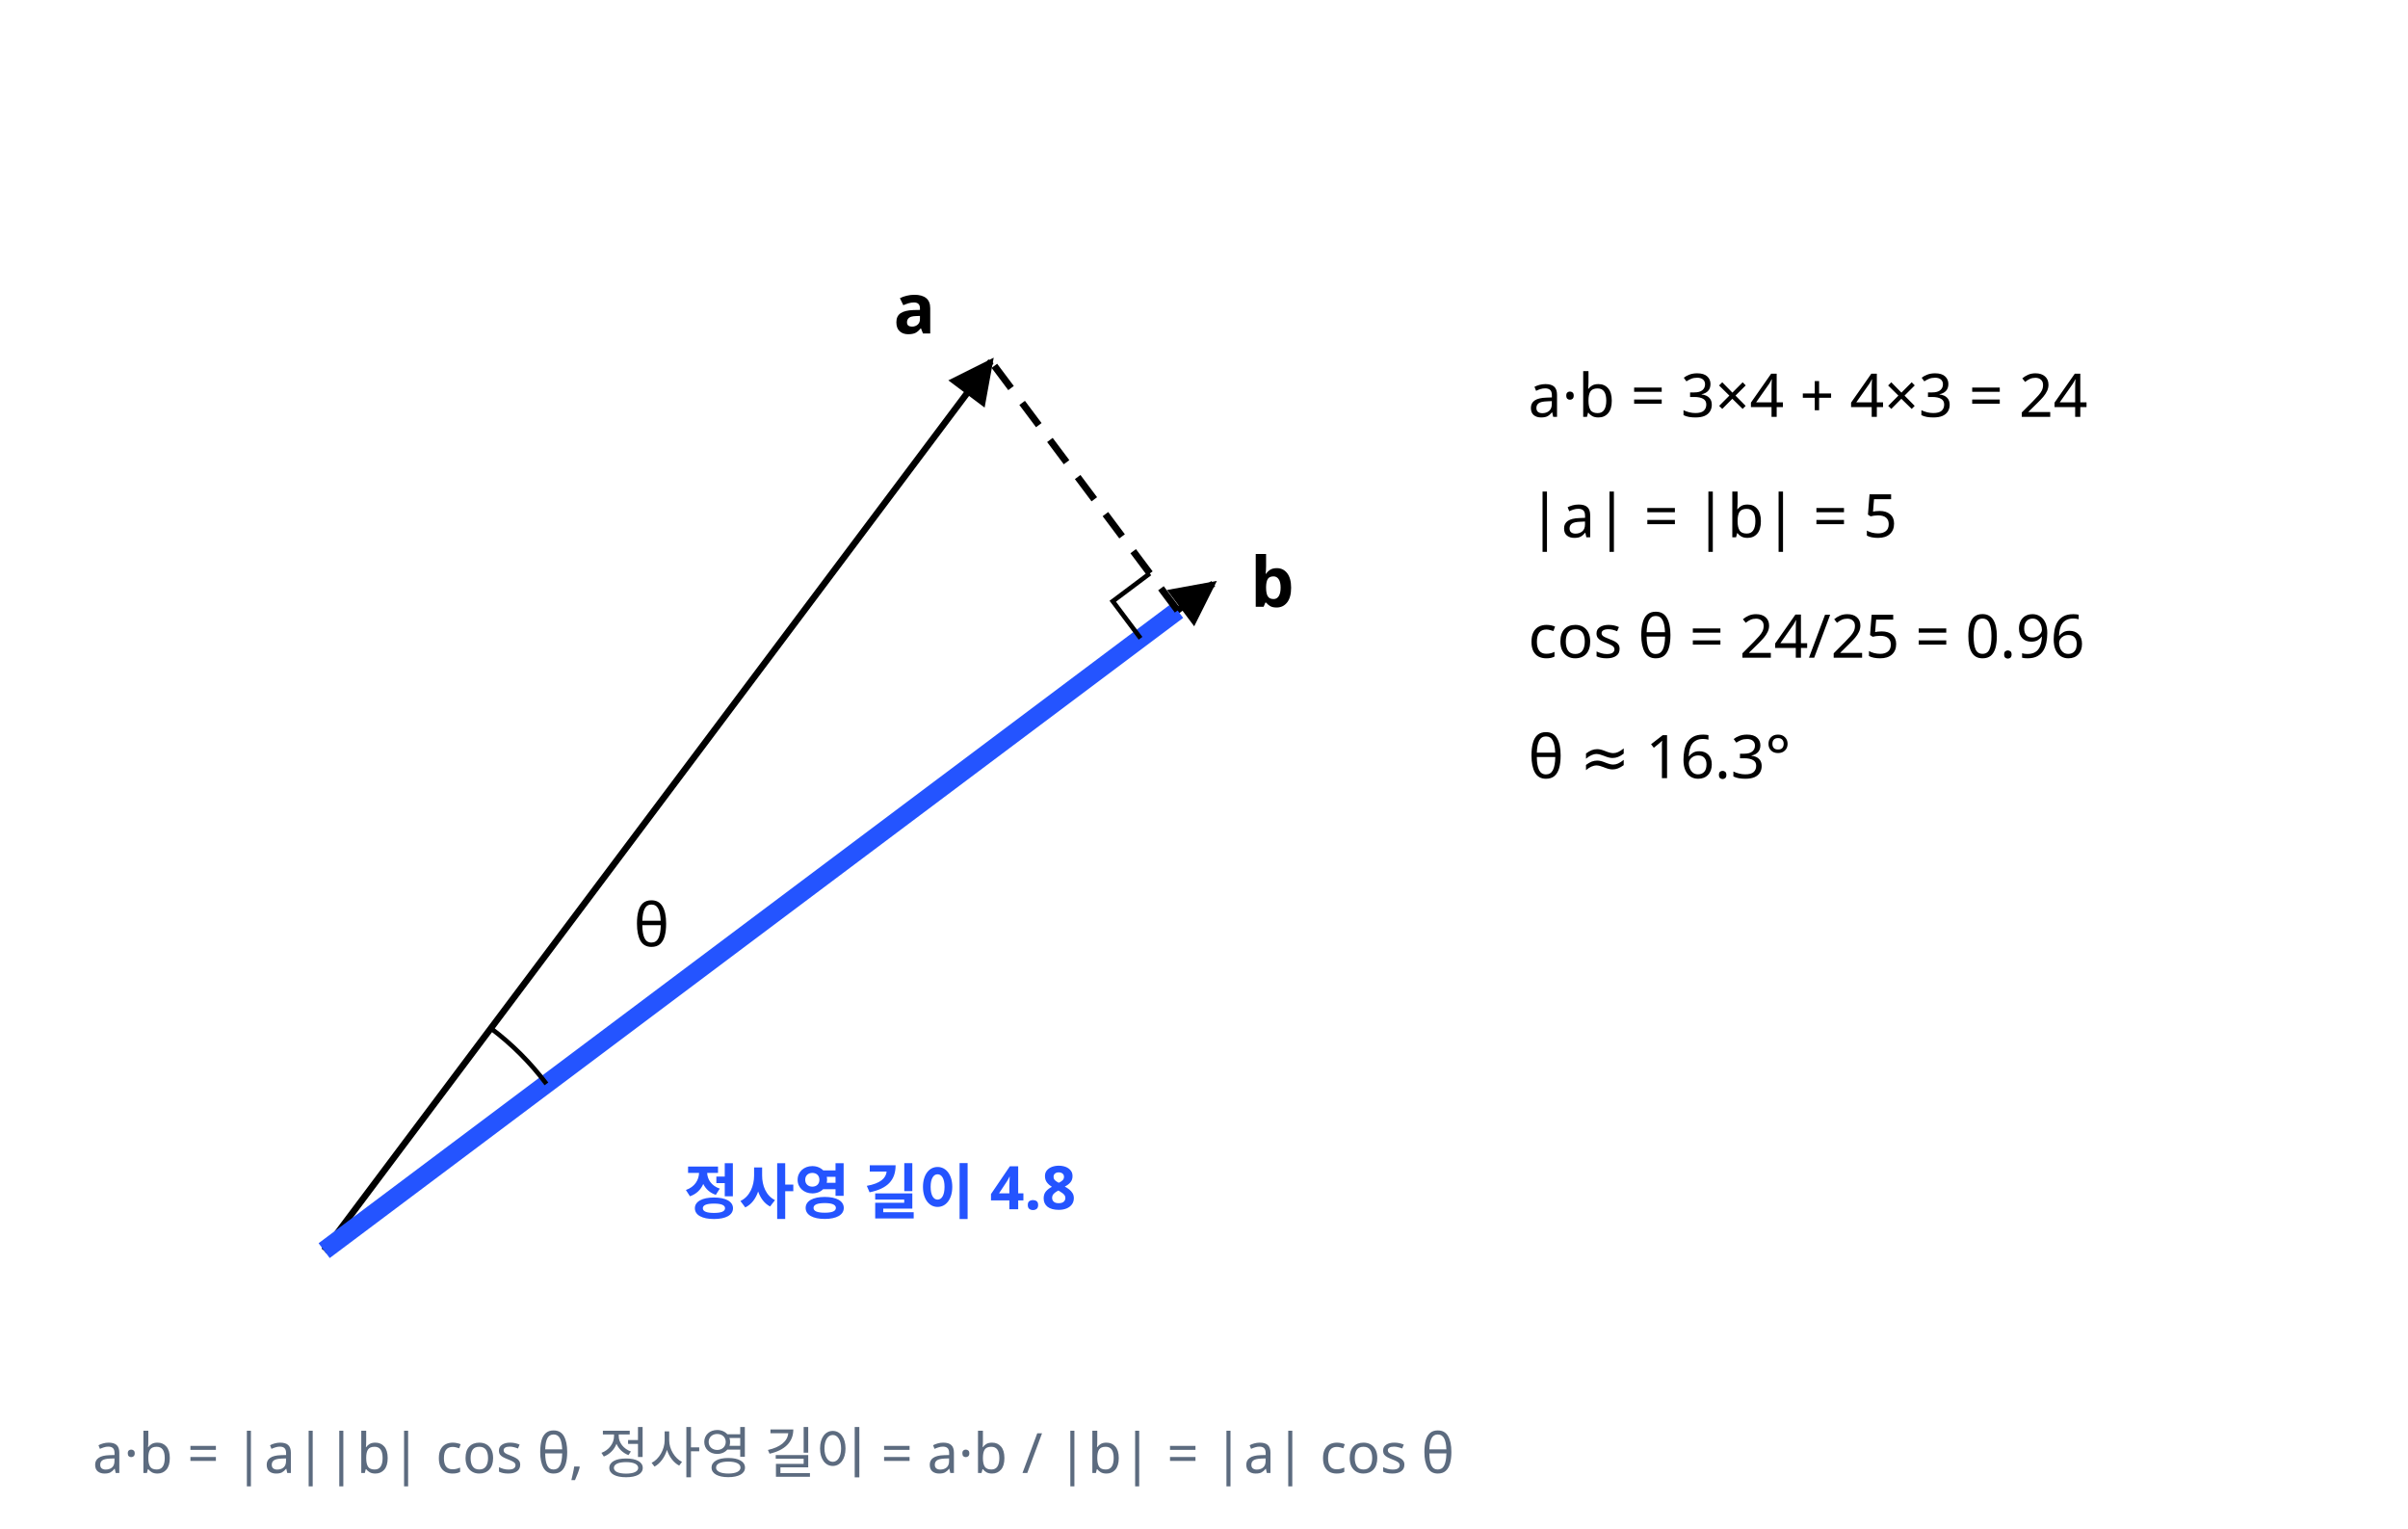
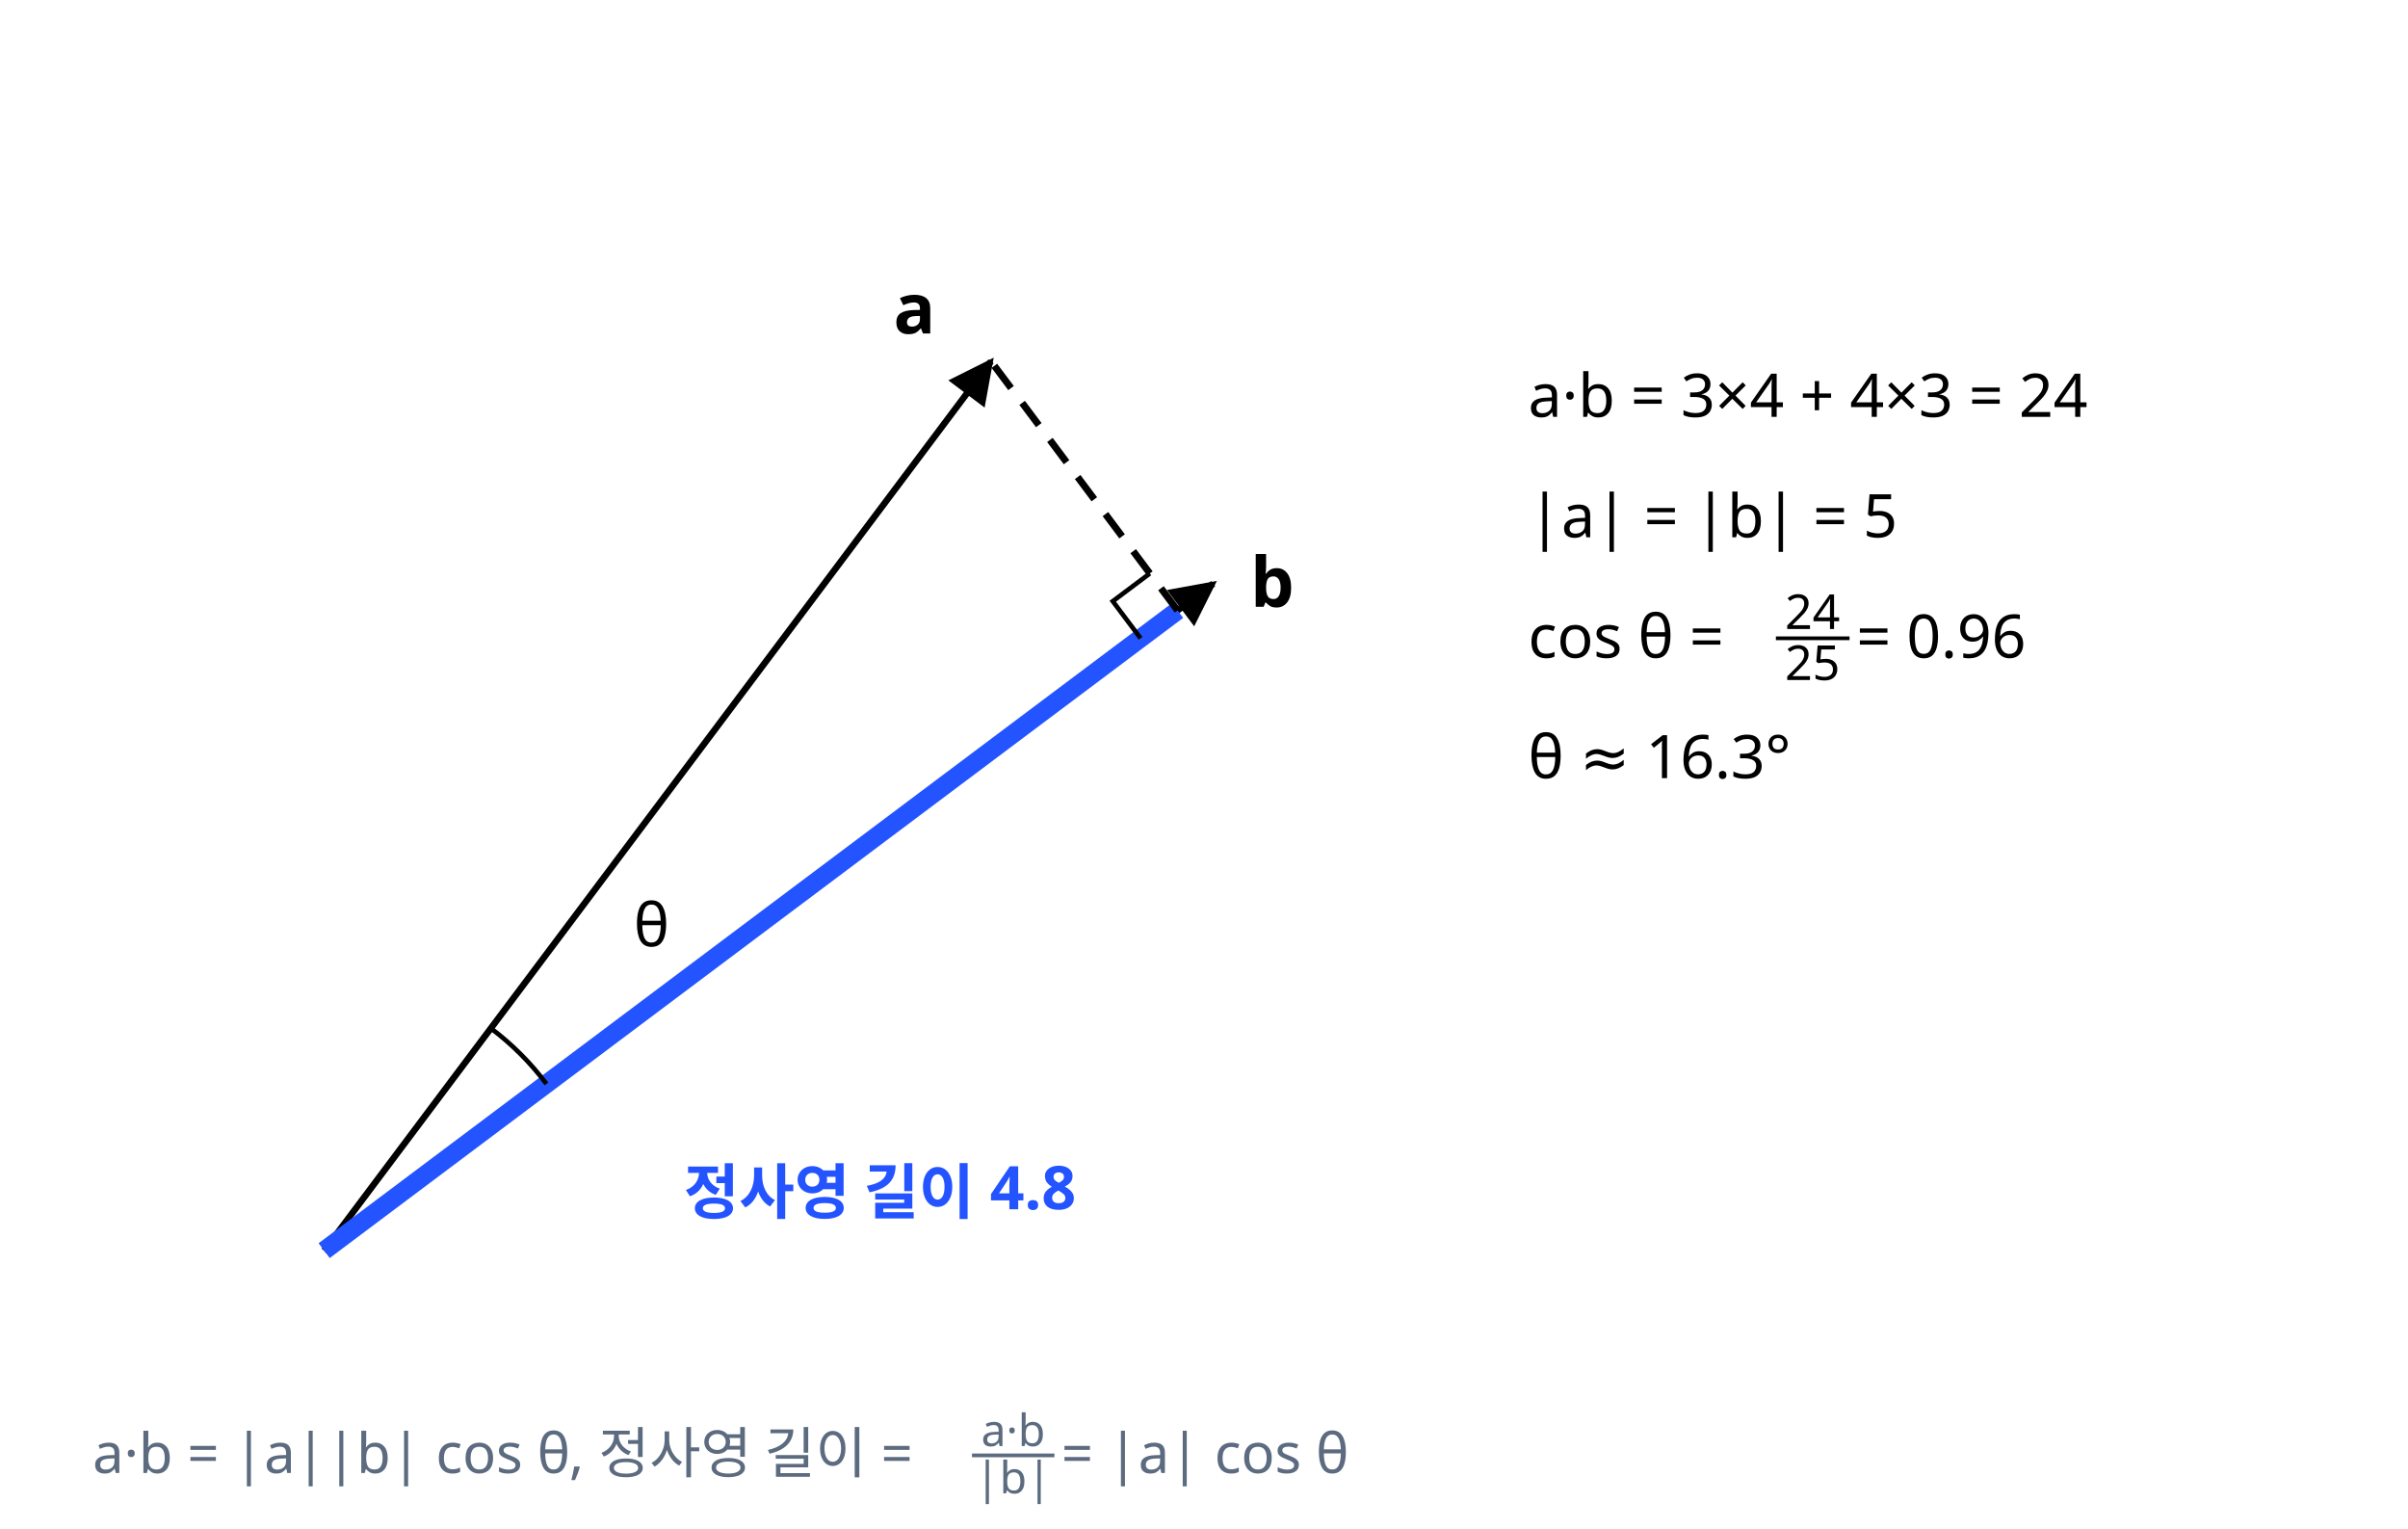
<svg xmlns="http://www.w3.org/2000/svg" class="si si-illus" viewBox="0 0 520 330" style="max-width:520px;color:var(--si-ink,var(--text,#1f2328))" role="img" aria-labelledby="dot-product-t" font-family="'Pretendard','Noto Sans KR','Apple SD Gothic Neo',sans-serif" font-size="13" fill="currentColor">
  <defs>
    <marker id="dot-product-ar" viewBox="0 0 10 10" refX="9" refY="5" markerWidth="7" markerHeight="7" orient="auto-start-reverse">
      <path d="M0,0L10,5L0,10z" style="fill:currentColor" />
    </marker>
  </defs>
  <line x1="70" y1="270" x2="262" y2="126" style="stroke:currentColor;fill:none" stroke-width="1.4" marker-end="url(#dot-product-ar)" />
  <line x1="70" y1="270" x2="214" y2="78" style="stroke:currentColor;fill:none" stroke-width="1.4" marker-end="url(#dot-product-ar)" />
  <line x1="70" y1="270" x2="254.3" y2="131.8" style="stroke:var(--si-accent,#2454ff);fill:none" stroke-width="4" />
  <line x1="254.3" y1="131.8" x2="214" y2="78" style="stroke:currentColor;fill:none" stroke-width="1.5" stroke-dasharray="6 4" />
  <polyline points="246.3,137.8 240.3,129.8 248.3,123.8" style="stroke:currentColor;fill:none" stroke-width="1" />
  <path d="M118,234 A60,60 0 0 0 106,222" style="stroke:currentColor;fill:none" stroke-width="1" />
  <text x="140.7" y="204.3" text-anchor="middle">θ</text>
  <text x="202" y="72" text-anchor="end" font-size="15" font-weight="700">a</text>
  <text x="270" y="131" font-size="15" font-weight="700">b</text>
  <text x="190" y="262" text-anchor="middle" font-weight="700" style="fill:var(--si-accent,#2454ff)">정사영 길이 4.8</text>
  <text x="330" y="90">a·b = 3×4 + 4×3 = 24</text>
  <text x="330" y="116">|a| = |b| = 5</text>
-   <text x="330" y="142">cos θ = 24/25 = 0.96</text>
+   <g class="si-rich" font-size="13">
+     <text x="330" y="142">cos θ = </text>
+     <text x="391.4" y="135.8" text-anchor="middle" font-size="10.4">24</text>
+     <line x1="383.5" y1="137.8" x2="399.4" y2="137.8" style="stroke:currentColor" stroke-width="0.8" />
+     <text x="391.4" y="146.8" text-anchor="middle" font-size="10.4">25</text>
+     <text x="400.9" y="142"> = 0.96</text>
+   </g>
  <text x="330" y="168">θ ≈ 16.3°</text>
-   <text x="20" y="318" font-size="12" style="fill:var(--si-general,#5c6b7f)">a·b = |a||b| cos θ,  정사영 길이 = a·b / |b| = |a| cos θ</text>
+   <g class="si-rich" font-size="12" style="fill:var(--si-general,#5c6b7f)">
+     <text x="20" y="318">a·b = |a||b| cos θ,  정사영 길이 = </text>
+     <text x="218.8" y="312.2" text-anchor="middle" font-size="9.6">a·b</text>
+     <line x1="209.9" y1="314.2" x2="227.7" y2="314.2" style="stroke:var(--si-general,#5c6b7f)" stroke-width="0.8" />
+     <text x="218.8" y="322.4" text-anchor="middle" font-size="9.6">|b|</text>
+     <text x="229.2" y="318"> = |a| cos θ</text>
+   </g>
</svg>
